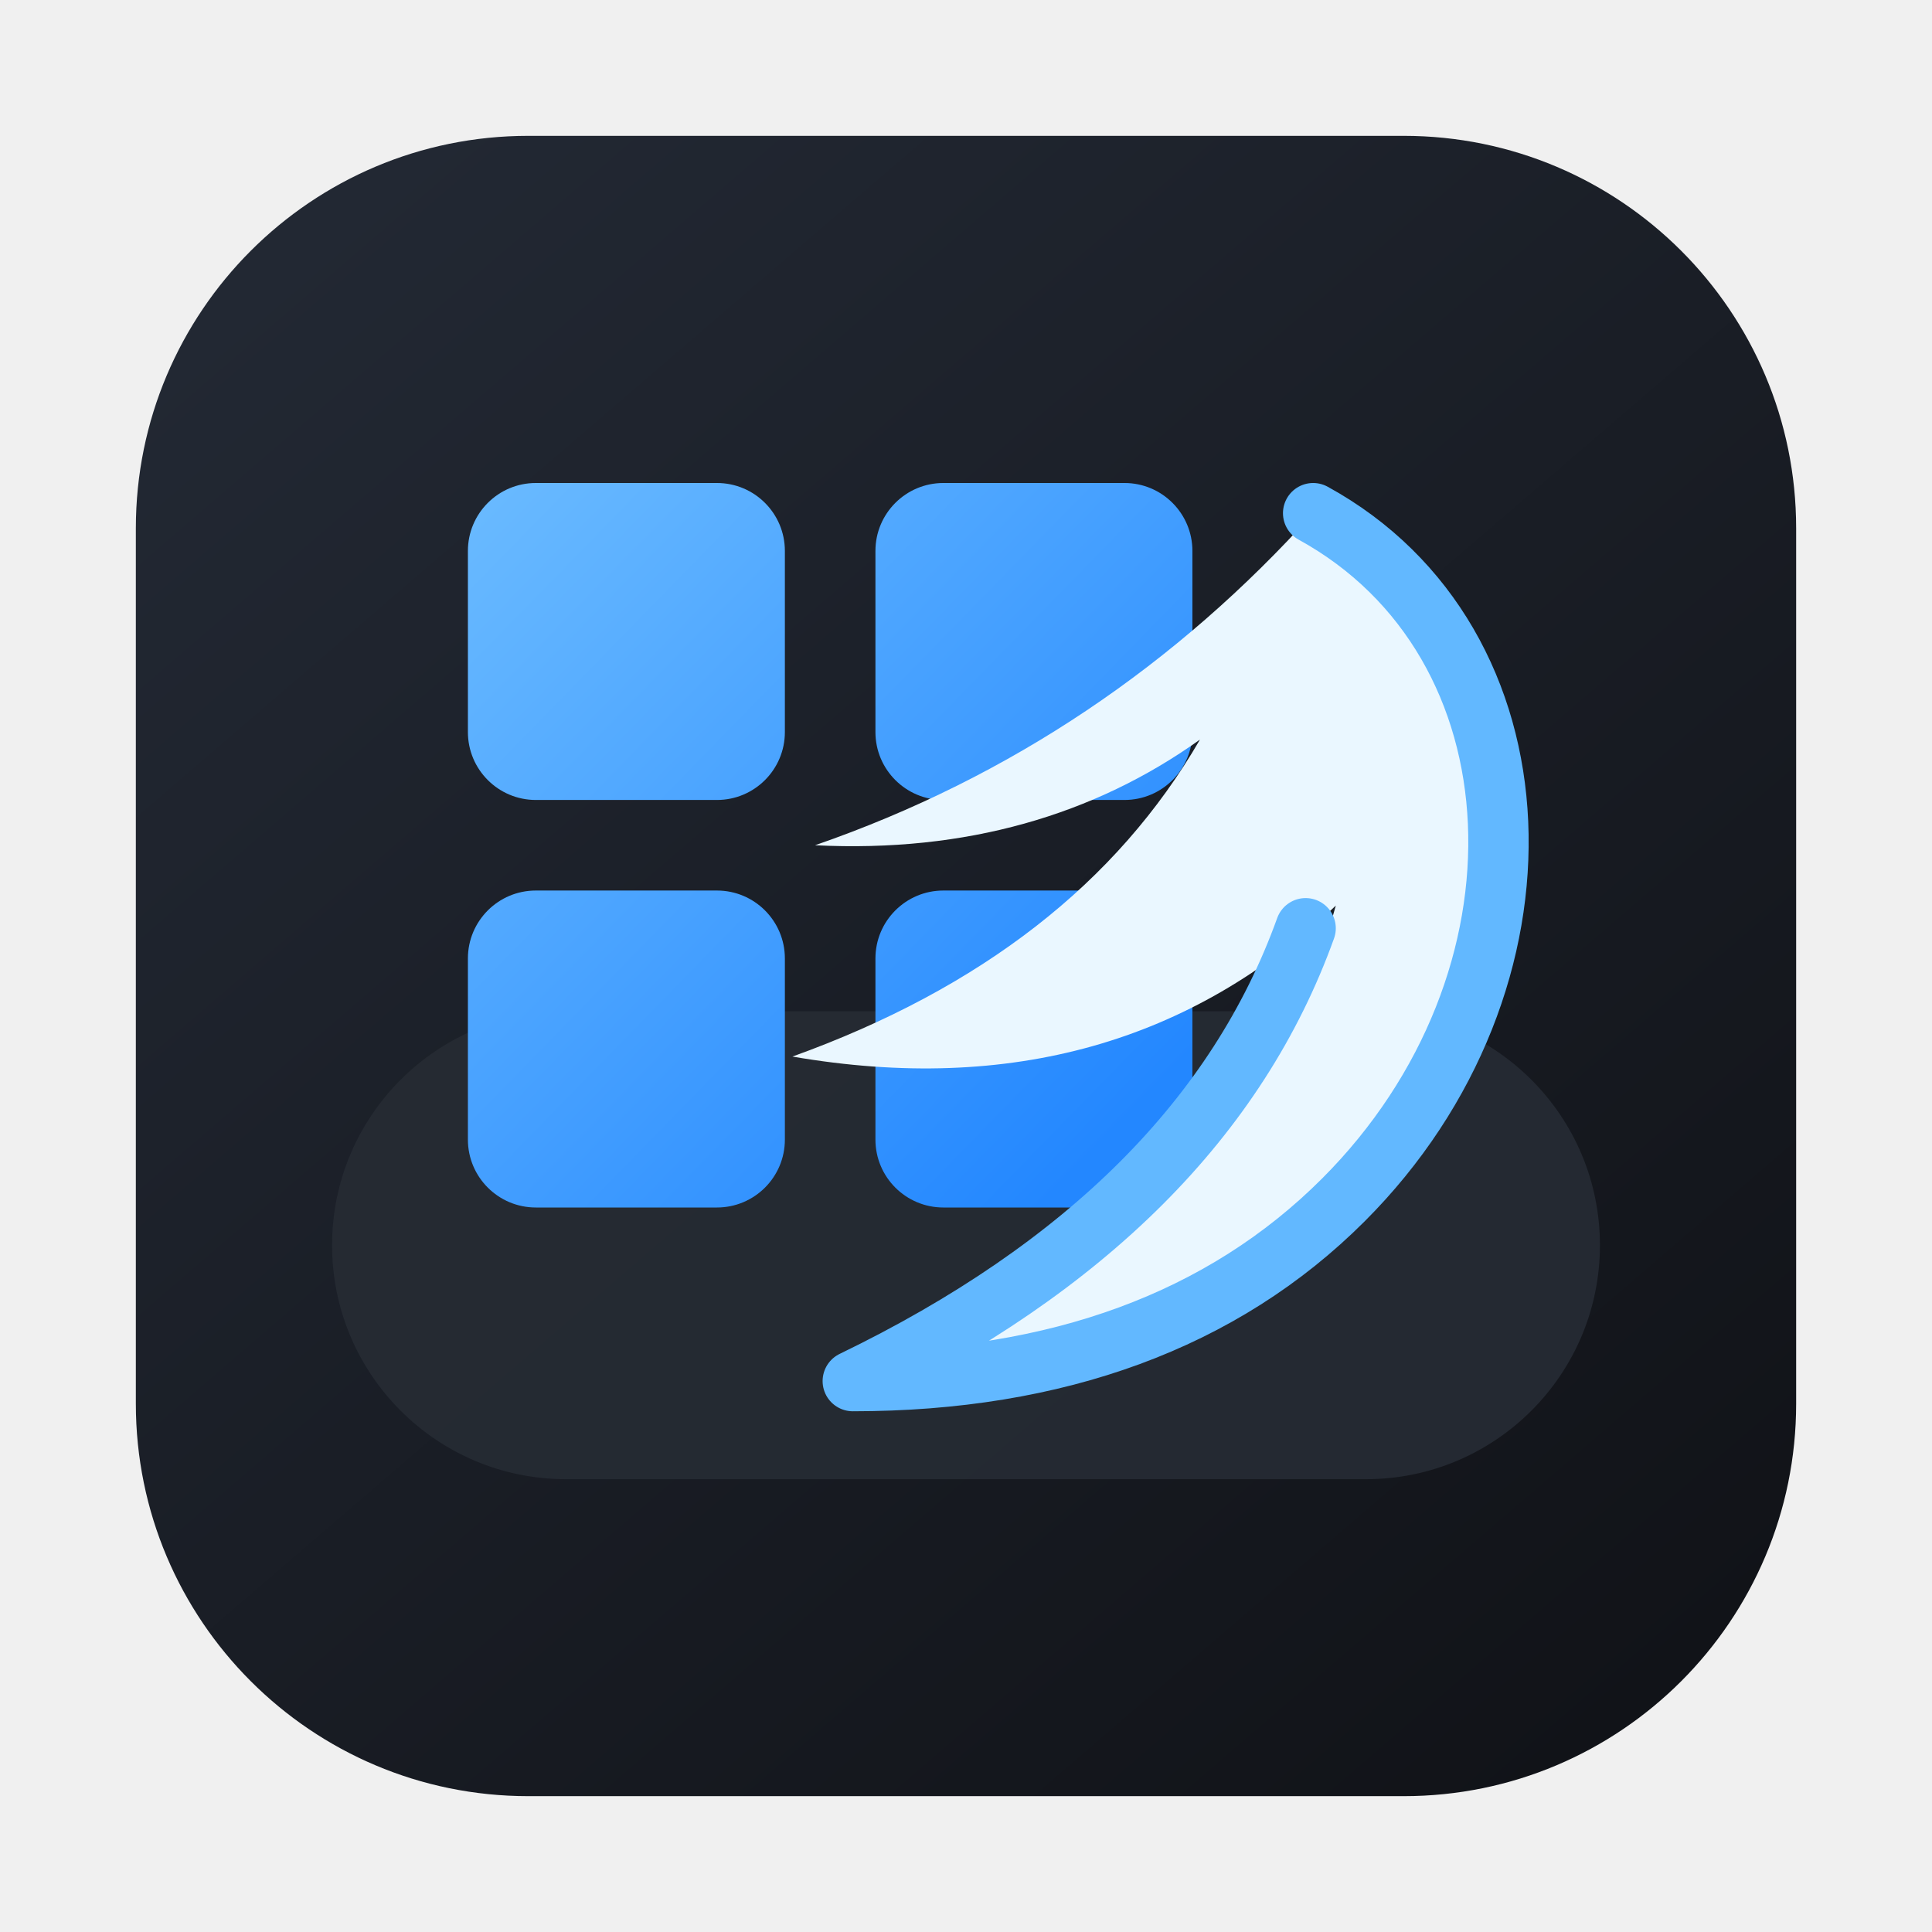
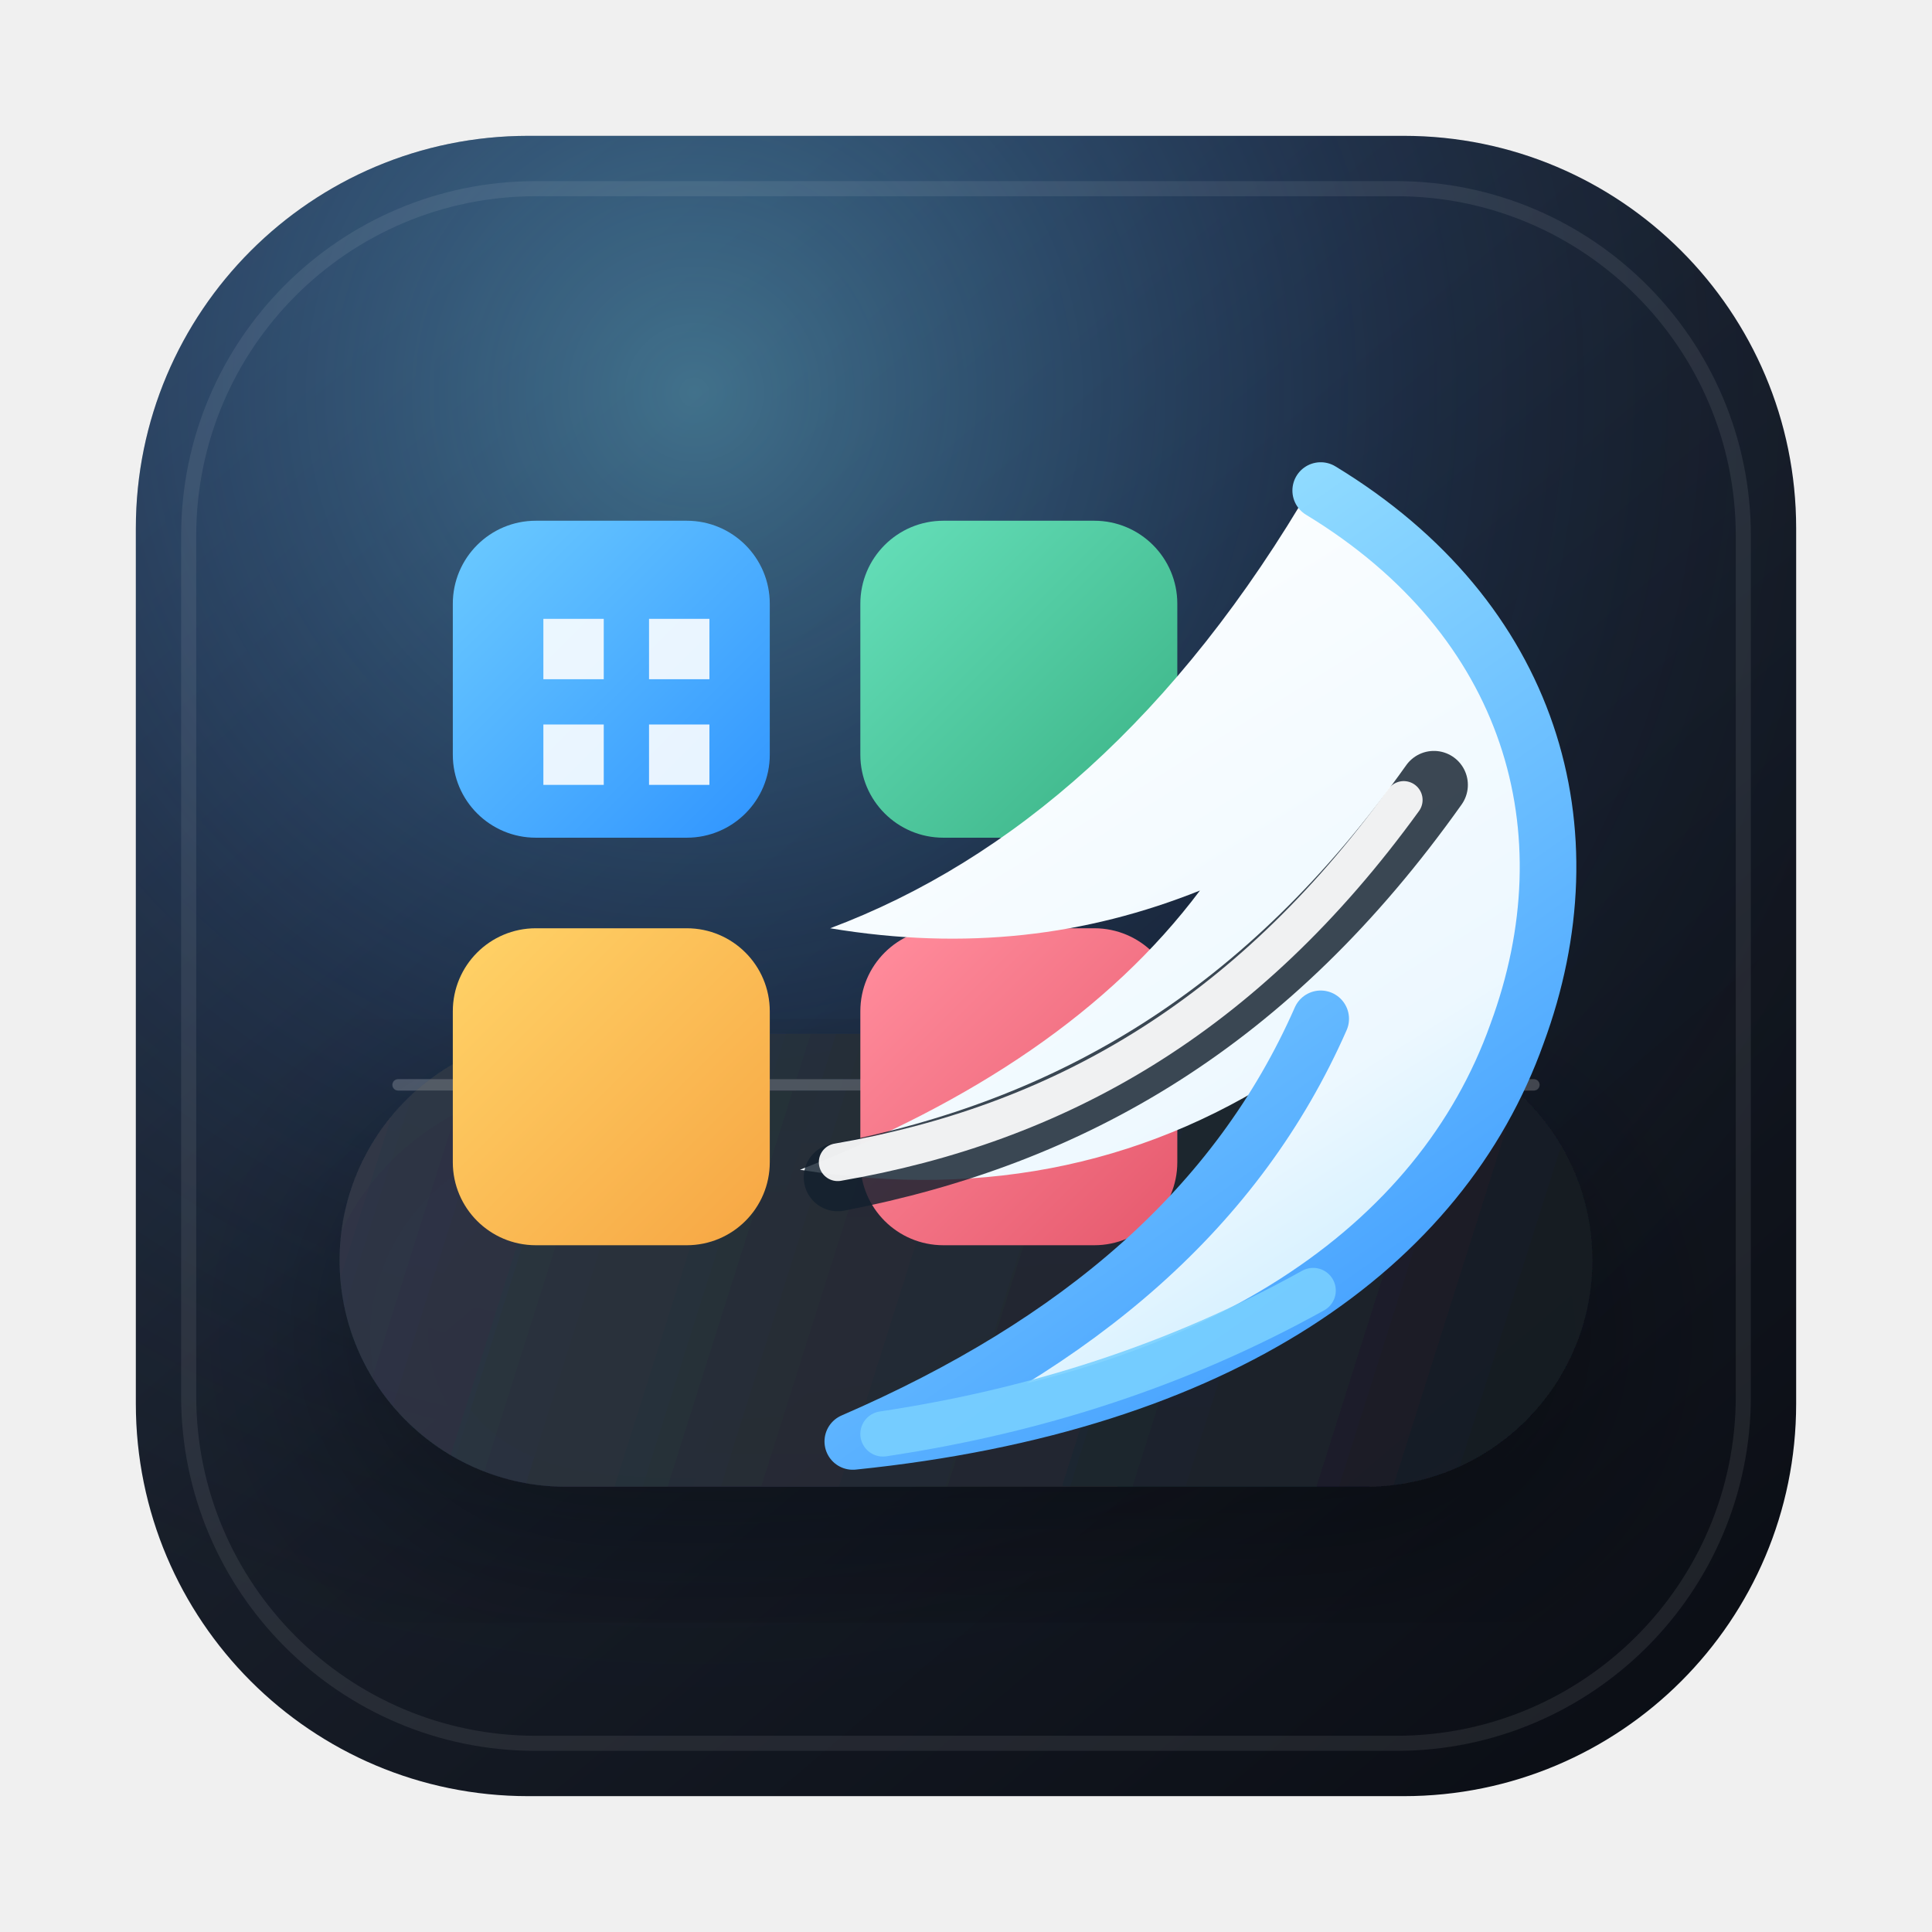
<svg xmlns="http://www.w3.org/2000/svg" viewBox="0 0 256 256">
  <defs>
-     <linearGradient id="bg" x1="44" y1="28" x2="216" y2="228" gradientUnits="userSpaceOnUse">
-       <stop offset="0" stop-color="#222833" />
-       <stop offset="1" stop-color="#111318" />
+     <linearGradient id="bg" x1="42" y1="22" x2="220" y2="232" gradientUnits="userSpaceOnUse">
+       <stop offset="0" stop-color="#263142" />
+       <stop offset=".48" stop-color="#171d28" />
+       <stop offset="1" stop-color="#0b0e15" />
    </linearGradient>
-     <linearGradient id="blue" x1="60" y1="72" x2="144" y2="154" gradientUnits="userSpaceOnUse">
-       <stop offset="0" stop-color="#68b9ff" />
-       <stop offset="1" stop-color="#2387ff" />
+     <radialGradient id="glow" cx="92" cy="52" r="178" gradientUnits="userSpaceOnUse">
+       <stop offset="0" stop-color="#6fd5ff" stop-opacity=".42" />
+       <stop offset=".52" stop-color="#4092ff" stop-opacity=".12" />
+       <stop offset="1" stop-color="#111827" stop-opacity="0" />
+     </radialGradient>
+     <linearGradient id="dock" x1="50" y1="139" x2="205" y2="188" gradientUnits="userSpaceOnUse">
+       <stop offset="0" stop-color="#303947" stop-opacity=".94" />
+       <stop offset="1" stop-color="#171b23" stop-opacity=".96" />
    </linearGradient>
+     <linearGradient id="blueTile" x1="58" y1="75" x2="105" y2="122" gradientUnits="userSpaceOnUse">
+       <stop offset="0" stop-color="#69c8ff" />
+       <stop offset="1" stop-color="#258bff" />
+     </linearGradient>
+     <linearGradient id="greenTile" x1="113" y1="75" x2="160" y2="122" gradientUnits="userSpaceOnUse">
+       <stop offset="0" stop-color="#63ddb7" />
+       <stop offset="1" stop-color="#31a879" />
+     </linearGradient>
+     <linearGradient id="amberTile" x1="58" y1="129" x2="105" y2="176" gradientUnits="userSpaceOnUse">
+       <stop offset="0" stop-color="#ffd166" />
+       <stop offset="1" stop-color="#f59e3d" />
+     </linearGradient>
+     <linearGradient id="roseTile" x1="113" y1="129" x2="160" y2="176" gradientUnits="userSpaceOnUse">
+       <stop offset="0" stop-color="#ff8b9b" />
+       <stop offset="1" stop-color="#e14f64" />
+     </linearGradient>
+     <linearGradient id="featherFill" x1="121" y1="69" x2="195" y2="187" gradientUnits="userSpaceOnUse">
+       <stop offset="0" stop-color="#fff" />
+       <stop offset=".66" stop-color="#edf8ff" />
+       <stop offset="1" stop-color="#bce8ff" />
+     </linearGradient>
+     <linearGradient id="featherEdge" x1="137" y1="85" x2="201" y2="176" gradientUnits="userSpaceOnUse">
+       <stop offset="0" stop-color="#91dcff" />
+       <stop offset="1" stop-color="#3f9cff" />
+     </linearGradient>
+     <filter id="shadow" x="-20%" y="-20%" width="140%" height="150%">
+       <feDropShadow dx="0" dy="10" stdDeviation="12" flood-color="#000" flood-opacity=".32" />
+     </filter>
  </defs>
  <rect x="18" y="18" width="220" height="220" rx="52" fill="url(#bg)" />
-   <rect x="44" y="134" width="168" height="62" rx="31" fill="#252a33" opacity=".94" />
-   <g fill="url(#blue)">
-     <rect x="62" y="64" width="42" height="42" rx="9" />
-     <rect x="116" y="64" width="42" height="42" rx="9" />
-     <rect x="62" y="118" width="42" height="42" rx="9" />
-     <rect x="116" y="118" width="42" height="42" rx="9" />
+   <rect x="18" y="18" width="220" height="220" rx="52" fill="url(#glow)" />
+   <rect x="25" y="25" width="206" height="206" rx="46" fill="none" stroke="#fff" stroke-opacity=".08" stroke-width="2" />
+   <g filter="url(#shadow)">
+     <rect x="45" y="137" width="166" height="60" rx="30" fill="url(#dock)" />
+     <rect x="52" y="143" width="152" height="1.5" rx=".75" fill="#fff" opacity=".18" />
  </g>
-   <path d="M174 68c31 17 33 62 4 91-16 16-38 24-65 24 34-13 56-34 64-63-19 18-43 25-72 20 25-9 43-23 54-42-14 10-31 15-51 14 26-9 48-24 66-44z" fill="#eaf7ff" />
-   <path d="M174 68c31 17 33 62 4 91-16 16-38 24-65 24 31-15 51-35 60-60" fill="none" stroke="#62b8ff" stroke-width="8" stroke-linecap="round" stroke-linejoin="round" />
+   <g>
+     <rect x="60" y="69" width="42" height="42" rx="11" fill="url(#blueTile)" />
+     <rect x="114" y="69" width="42" height="42" rx="11" fill="url(#greenTile)" />
+     <rect x="60" y="123" width="42" height="42" rx="11" fill="url(#amberTile)" />
+     <rect x="114" y="123" width="42" height="42" rx="11" fill="url(#roseTile)" />
+     <path d="M72 82h8v8h-8zm14 0h8v8h-8zM72 96h8v8h-8zm14 0h8v8h-8z" fill="#fff" opacity=".88" />
+   </g>
+   <path d="M174 64c28 17 37 45 27 72-10 29-39 50-88 55 28-13 48-29 59-50-19 13-41 18-66 14 23-9 41-21 53-37-15 6-31 8-49 5 24-9 46-28 64-59z" fill="url(#featherFill)" />
+   <path d="M175 65c28 17 36 45 26 72-10 28-39 49-88 54 30-13 51-31 62-56" fill="none" stroke="url(#featherEdge)" stroke-width="7.5" stroke-linecap="round" stroke-linejoin="round" />
+   <path d="M111 156c31-6 57-21 79-52" fill="none" stroke="#13202d" stroke-opacity=".82" stroke-width="9" stroke-linecap="round" />
+   <path d="M111 154c29-5 54-19 75-48" fill="none" stroke="#fff" stroke-opacity=".92" stroke-width="5" stroke-linecap="round" />
+   <path d="M117 190c20-3 39-9 57-19" fill="none" stroke="#78cfff" stroke-width="6" stroke-linecap="round" opacity=".9" />
</svg>
